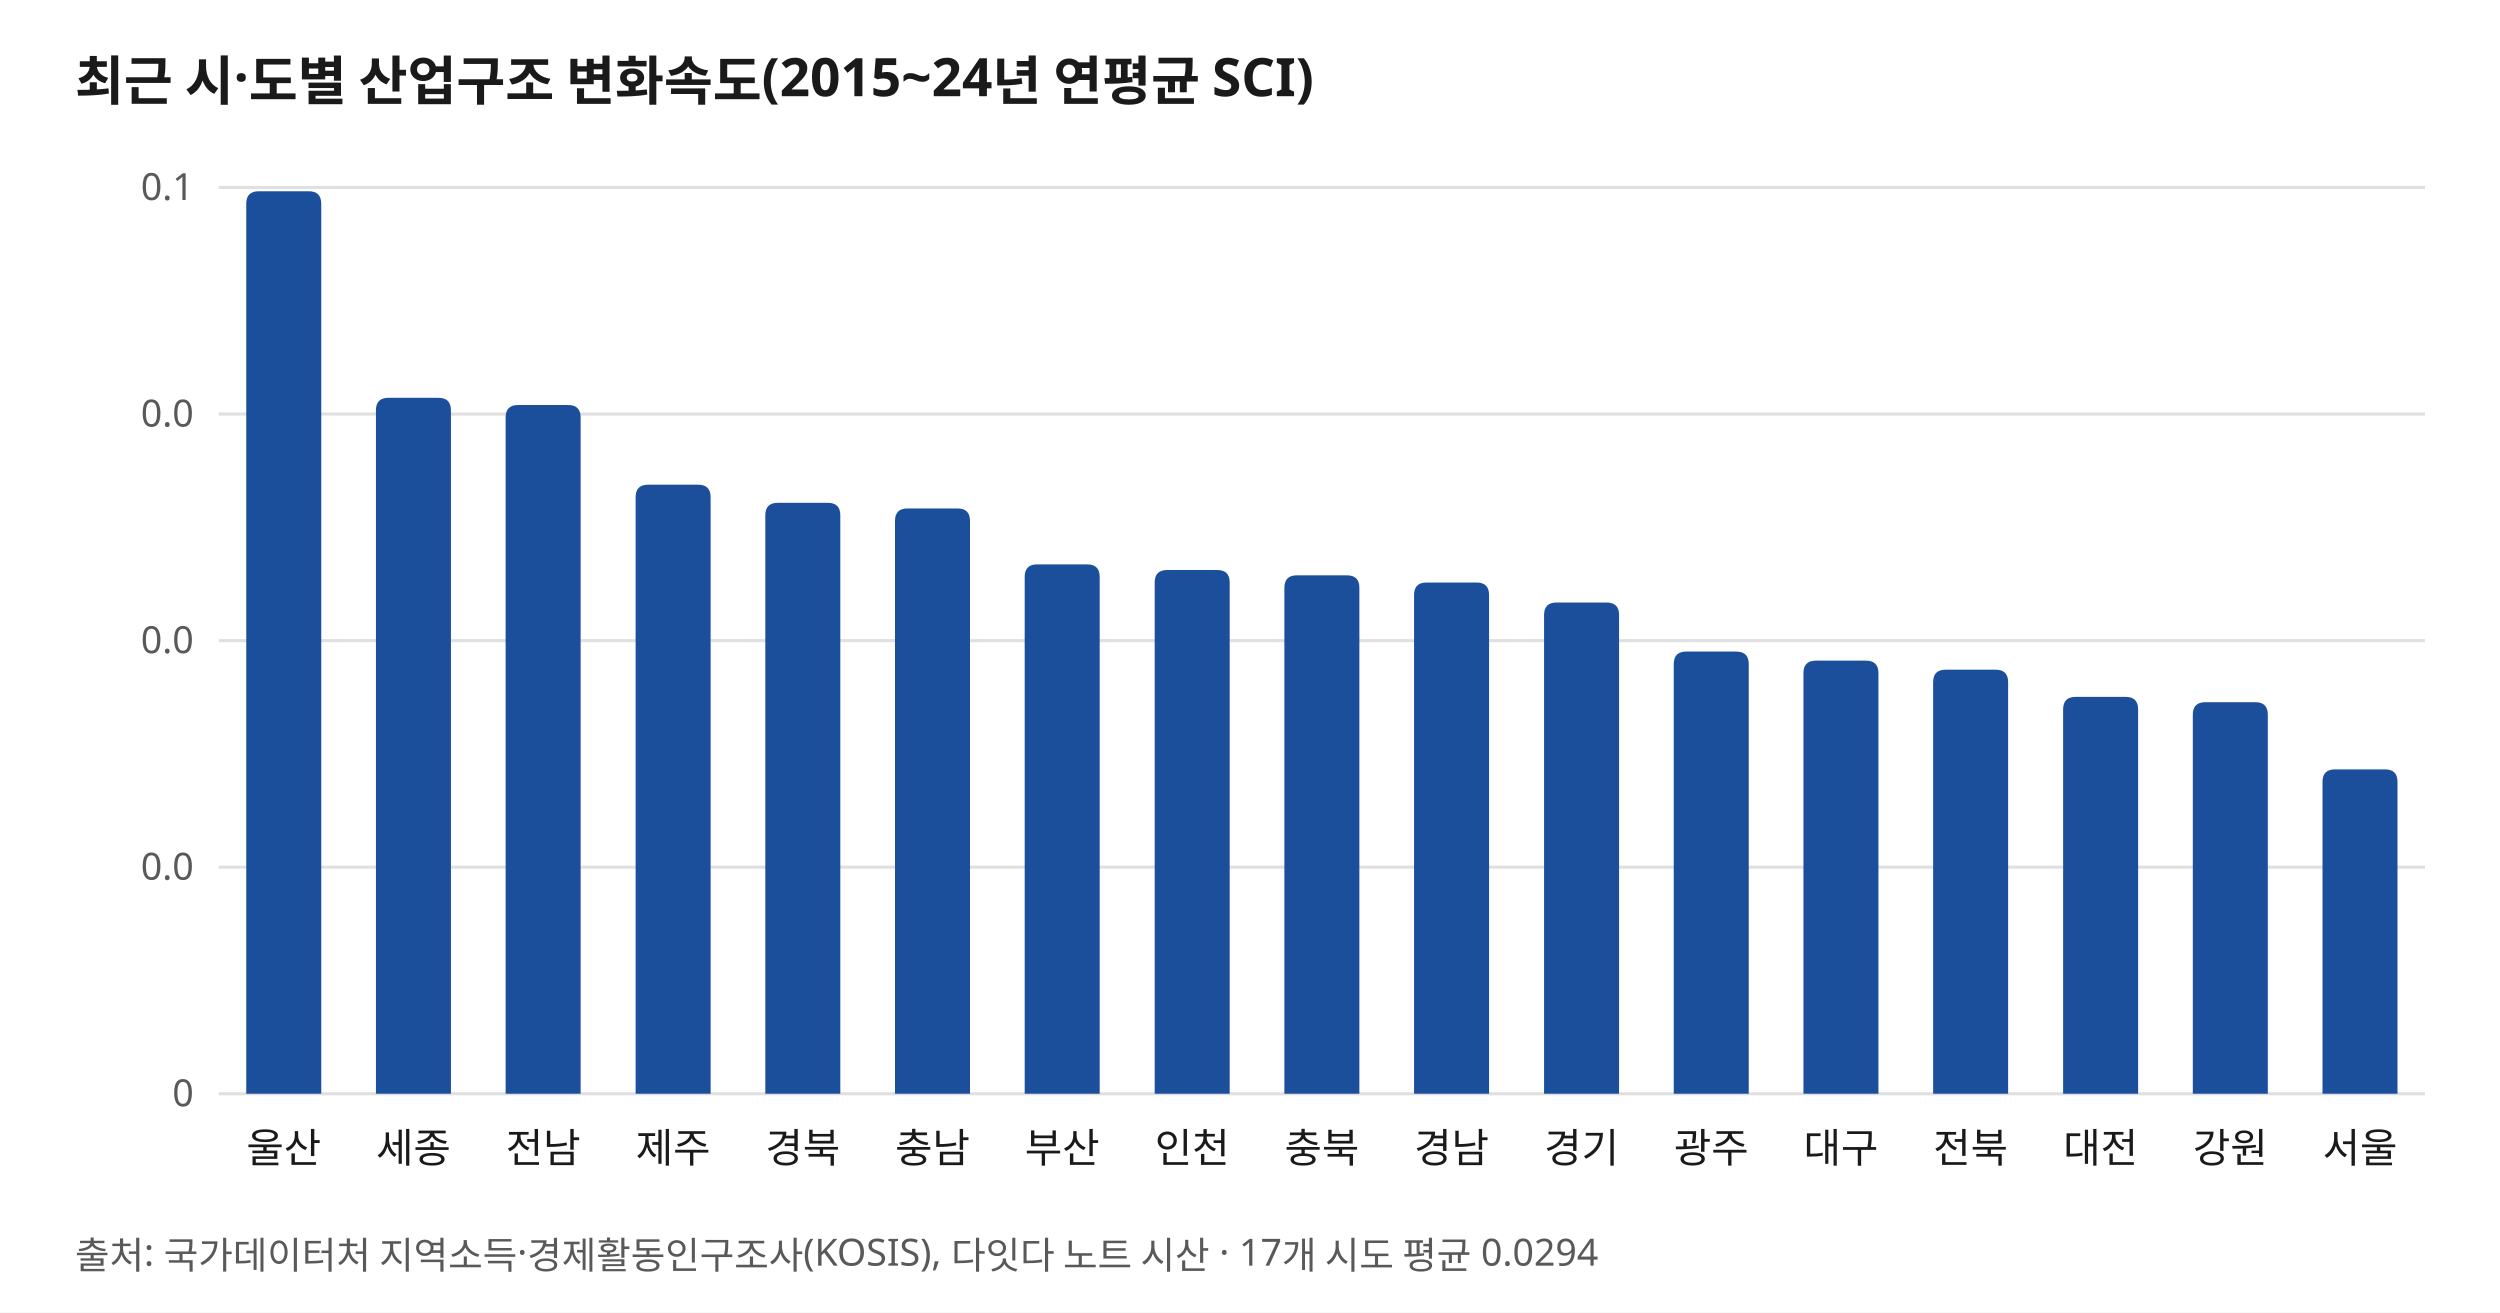
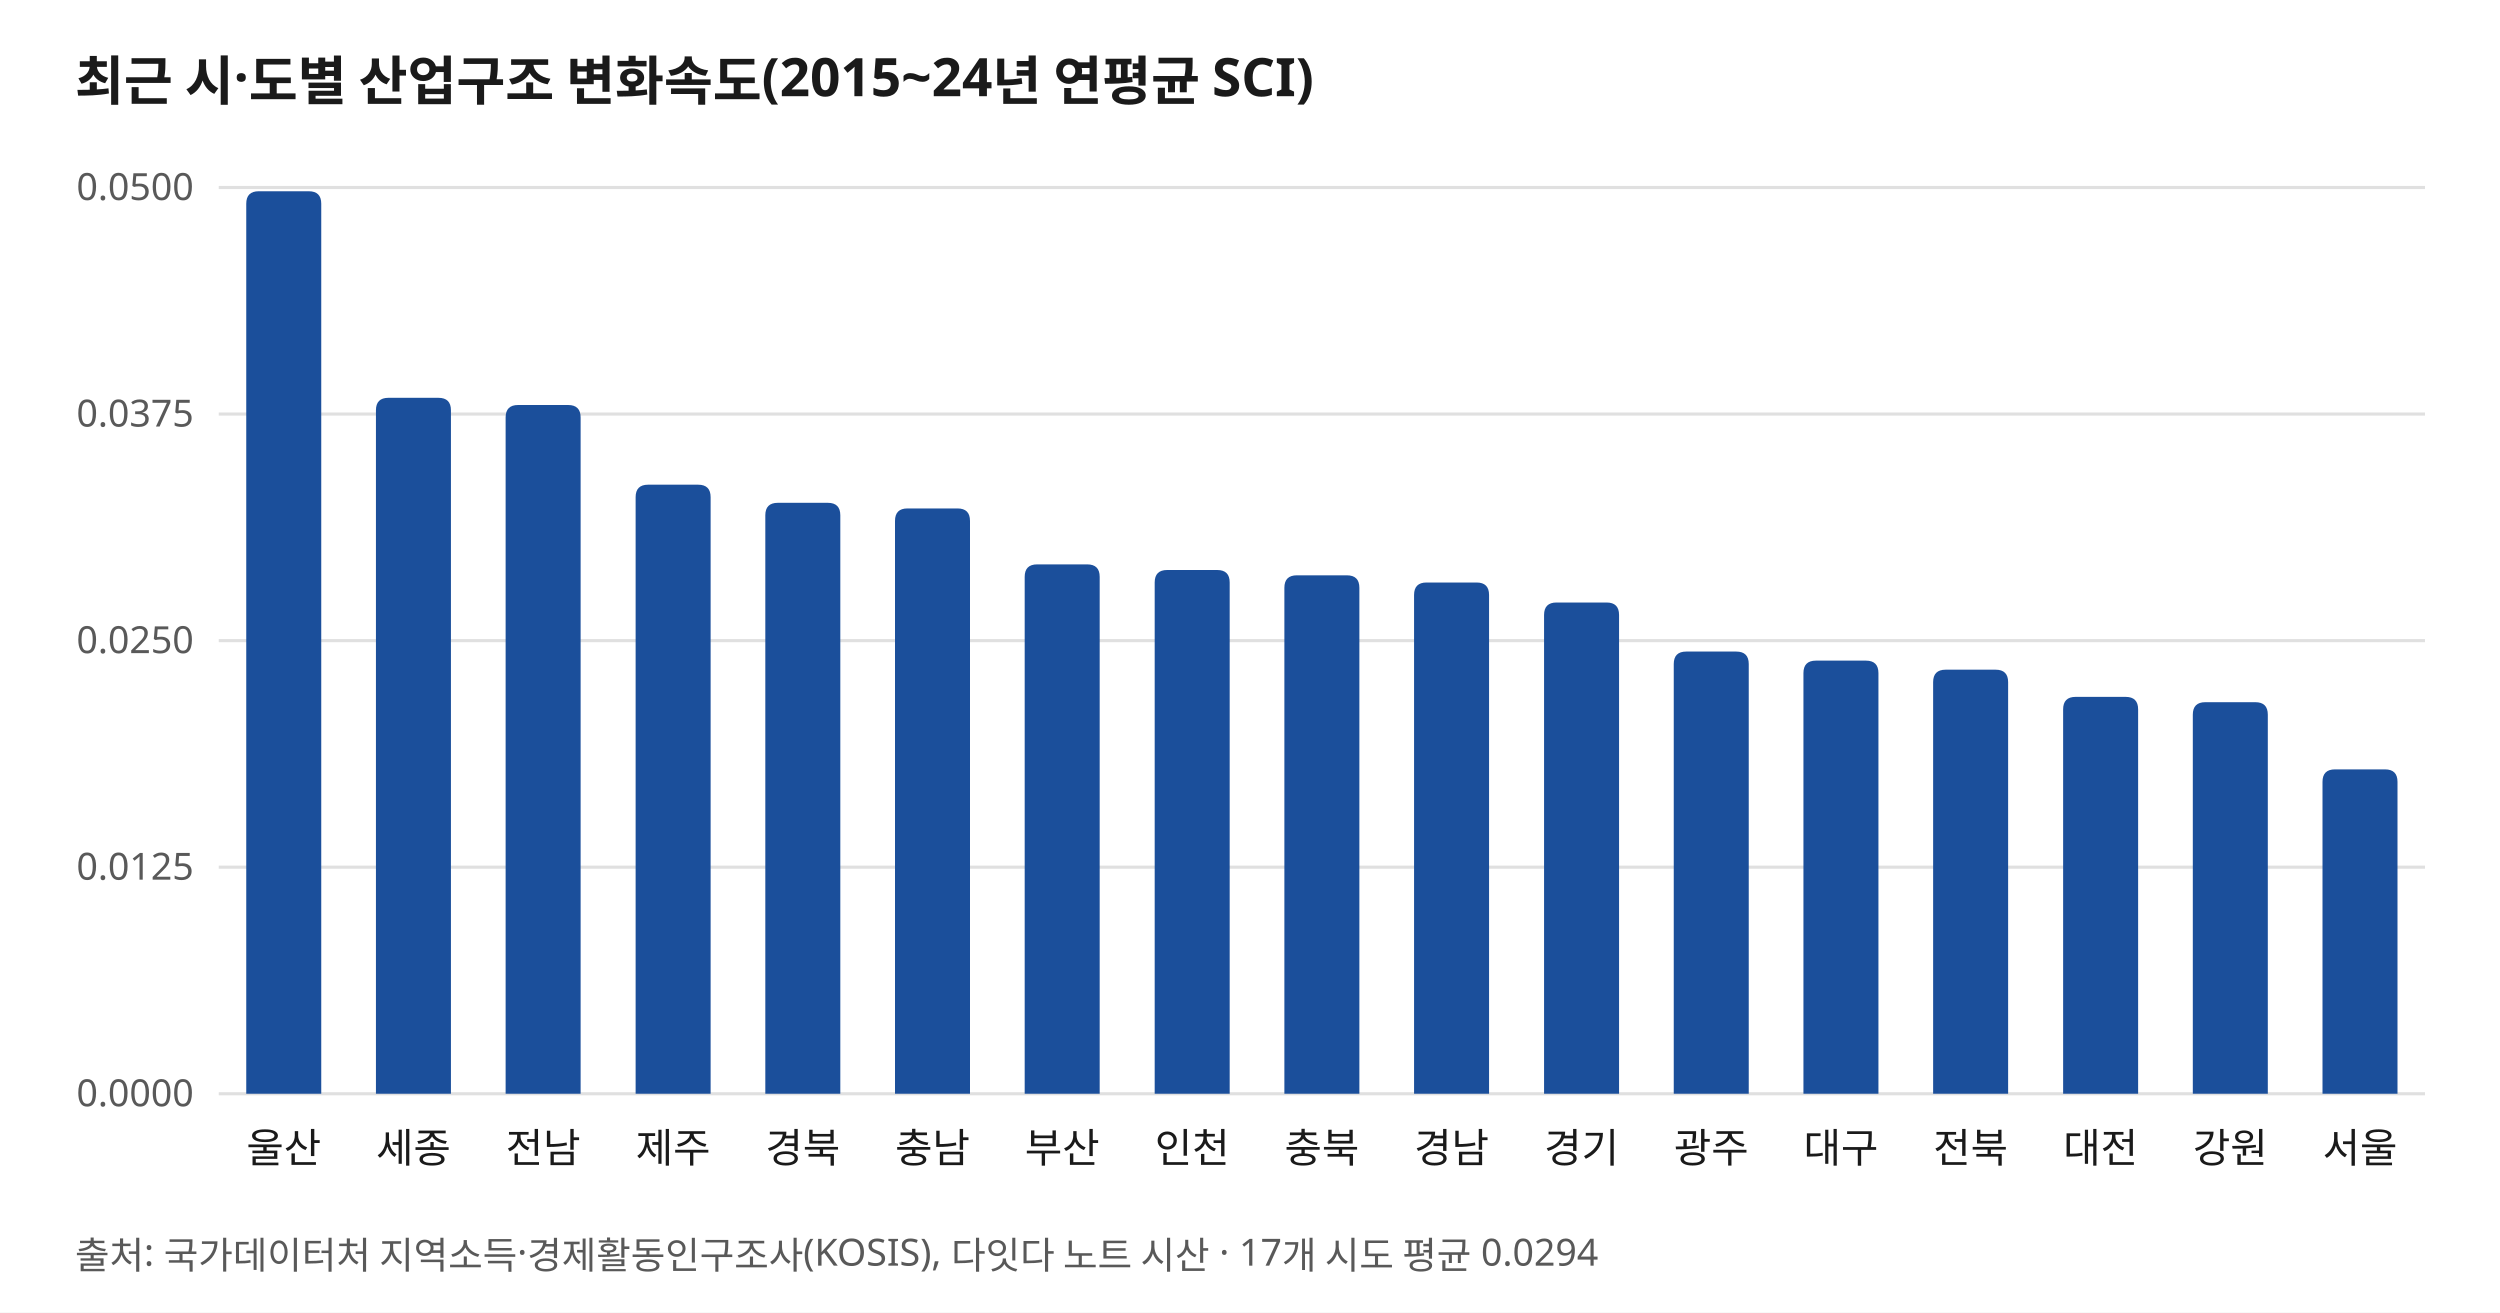
<svg xmlns="http://www.w3.org/2000/svg" width="800" height="420" viewBox="0 0 800 420" role="img" aria-label="최근 시·도별 산업구조 변화속도(2015~24년 연평균 SCI)">
  <rect width="800" height="420" fill="#ffffff" />
  <text x="24.0" y="32.0" font-size="17" fill="#1a1a1a" text-anchor="start" font-weight="700" font-family="'Pretendard Variable',Pretendard,'Malgun Gothic','Apple SD Gothic Neo',sans-serif">최근 시·도별 산업구조 변화속도(2015~24년 연평균 SCI)</text>
  <line x1="70" y1="350.0" x2="776" y2="350.0" stroke="#e0e0e0" stroke-width="1" />
-   <text x="62.0" y="354.0" font-size="12" fill="#595959" text-anchor="end" font-weight="400" font-family="'Pretendard Variable',Pretendard,'Malgun Gothic','Apple SD Gothic Neo',sans-serif">0</text>
+   <text x="62.0" y="354.0" font-size="12" fill="#595959" text-anchor="end" font-weight="400" font-family="'Pretendard Variable',Pretendard,'Malgun Gothic','Apple SD Gothic Neo',sans-serif">0.0000</text>
  <line x1="70" y1="277.5" x2="776" y2="277.5" stroke="#e0e0e0" stroke-width="1" />
-   <text x="62.0" y="281.5" font-size="12" fill="#595959" text-anchor="end" font-weight="400" font-family="'Pretendard Variable',Pretendard,'Malgun Gothic','Apple SD Gothic Neo',sans-serif">0.0</text>
+   <text x="62.0" y="281.5" font-size="12" fill="#595959" text-anchor="end" font-weight="400" font-family="'Pretendard Variable',Pretendard,'Malgun Gothic','Apple SD Gothic Neo',sans-serif">0.0125</text>
  <line x1="70" y1="205.0" x2="776" y2="205.0" stroke="#e0e0e0" stroke-width="1" />
-   <text x="62.0" y="209.0" font-size="12" fill="#595959" text-anchor="end" font-weight="400" font-family="'Pretendard Variable',Pretendard,'Malgun Gothic','Apple SD Gothic Neo',sans-serif">0.0</text>
+   <text x="62.0" y="209.0" font-size="12" fill="#595959" text-anchor="end" font-weight="400" font-family="'Pretendard Variable',Pretendard,'Malgun Gothic','Apple SD Gothic Neo',sans-serif">0.0250</text>
  <line x1="70" y1="132.5" x2="776" y2="132.5" stroke="#e0e0e0" stroke-width="1" />
-   <text x="62.0" y="136.5" font-size="12" fill="#595959" text-anchor="end" font-weight="400" font-family="'Pretendard Variable',Pretendard,'Malgun Gothic','Apple SD Gothic Neo',sans-serif">0.0</text>
+   <text x="62.0" y="136.5" font-size="12" fill="#595959" text-anchor="end" font-weight="400" font-family="'Pretendard Variable',Pretendard,'Malgun Gothic','Apple SD Gothic Neo',sans-serif">0.0375</text>
  <line x1="70" y1="60.0" x2="776" y2="60.0" stroke="#e0e0e0" stroke-width="1" />
-   <text x="62.0" y="64.0" font-size="12" fill="#595959" text-anchor="end" font-weight="400" font-family="'Pretendard Variable',Pretendard,'Malgun Gothic','Apple SD Gothic Neo',sans-serif">0.1</text>
+   <text x="62.0" y="64.0" font-size="12" fill="#595959" text-anchor="end" font-weight="400" font-family="'Pretendard Variable',Pretendard,'Malgun Gothic','Apple SD Gothic Neo',sans-serif">0.0500</text>
  <path d="M78.8,350.0 v-284.8 q0,-4 4,-4 h16.0 q4,0 4,4 v284.8 z" fill="#1B4F9B" />
  <text x="90.8" y="372.0" font-size="13" fill="#1a1a1a" text-anchor="middle" font-weight="400" font-family="'Pretendard Variable',Pretendard,'Malgun Gothic','Apple SD Gothic Neo',sans-serif">울산</text>
  <path d="M120.3,350.0 v-218.7 q0,-4 4,-4 h16.0 q4,0 4,4 v218.7 z" fill="#1B4F9B" />
  <text x="132.3" y="372.0" font-size="13" fill="#1a1a1a" text-anchor="middle" font-weight="400" font-family="'Pretendard Variable',Pretendard,'Malgun Gothic','Apple SD Gothic Neo',sans-serif">세종</text>
  <path d="M161.8,350.0 v-216.4 q0,-4 4,-4 h16.0 q4,0 4,4 v216.4 z" fill="#1B4F9B" />
  <text x="173.8" y="372.0" font-size="13" fill="#1a1a1a" text-anchor="middle" font-weight="400" font-family="'Pretendard Variable',Pretendard,'Malgun Gothic','Apple SD Gothic Neo',sans-serif">전남</text>
  <path d="M203.4,350.0 v-190.9 q0,-4 4,-4 h16.0 q4,0 4,4 v190.9 z" fill="#1B4F9B" />
  <text x="215.4" y="372.0" font-size="13" fill="#1a1a1a" text-anchor="middle" font-weight="400" font-family="'Pretendard Variable',Pretendard,'Malgun Gothic','Apple SD Gothic Neo',sans-serif">제주</text>
  <path d="M244.9,350.0 v-185.1 q0,-4 4,-4 h16.0 q4,0 4,4 v185.1 z" fill="#1B4F9B" />
  <text x="256.9" y="372.0" font-size="13" fill="#1a1a1a" text-anchor="middle" font-weight="400" font-family="'Pretendard Variable',Pretendard,'Malgun Gothic','Apple SD Gothic Neo',sans-serif">경북</text>
  <path d="M286.4,350.0 v-183.3 q0,-4 4,-4 h16.0 q4,0 4,4 v183.3 z" fill="#1B4F9B" />
  <text x="298.4" y="372.0" font-size="13" fill="#1a1a1a" text-anchor="middle" font-weight="400" font-family="'Pretendard Variable',Pretendard,'Malgun Gothic','Apple SD Gothic Neo',sans-serif">충남</text>
  <path d="M327.9,350.0 v-165.4 q0,-4 4,-4 h16.0 q4,0 4,4 v165.4 z" fill="#1B4F9B" />
  <text x="339.9" y="372.0" font-size="13" fill="#1a1a1a" text-anchor="middle" font-weight="400" font-family="'Pretendard Variable',Pretendard,'Malgun Gothic','Apple SD Gothic Neo',sans-serif">부산</text>
  <path d="M369.5,350.0 v-163.6 q0,-4 4,-4 h16.0 q4,0 4,4 v163.6 z" fill="#1B4F9B" />
  <text x="381.5" y="372.0" font-size="13" fill="#1a1a1a" text-anchor="middle" font-weight="400" font-family="'Pretendard Variable',Pretendard,'Malgun Gothic','Apple SD Gothic Neo',sans-serif">인천</text>
  <path d="M411.0,350.0 v-161.9 q0,-4 4,-4 h16.0 q4,0 4,4 v161.9 z" fill="#1B4F9B" />
  <text x="423.0" y="372.0" font-size="13" fill="#1a1a1a" text-anchor="middle" font-weight="400" font-family="'Pretendard Variable',Pretendard,'Malgun Gothic','Apple SD Gothic Neo',sans-serif">충북</text>
  <path d="M452.5,350.0 v-159.6 q0,-4 4,-4 h16.0 q4,0 4,4 v159.6 z" fill="#1B4F9B" />
  <text x="464.5" y="372.0" font-size="13" fill="#1a1a1a" text-anchor="middle" font-weight="400" font-family="'Pretendard Variable',Pretendard,'Malgun Gothic','Apple SD Gothic Neo',sans-serif">경남</text>
  <path d="M494.1,350.0 v-153.2 q0,-4 4,-4 h16.0 q4,0 4,4 v153.2 z" fill="#1B4F9B" />
  <text x="506.1" y="372.0" font-size="13" fill="#1a1a1a" text-anchor="middle" font-weight="400" font-family="'Pretendard Variable',Pretendard,'Malgun Gothic','Apple SD Gothic Neo',sans-serif">경기</text>
  <path d="M535.6,350.0 v-137.5 q0,-4 4,-4 h16.0 q4,0 4,4 v137.5 z" fill="#1B4F9B" />
  <text x="547.6" y="372.0" font-size="13" fill="#1a1a1a" text-anchor="middle" font-weight="400" font-family="'Pretendard Variable',Pretendard,'Malgun Gothic','Apple SD Gothic Neo',sans-serif">광주</text>
  <path d="M577.1,350.0 v-134.6 q0,-4 4,-4 h16.0 q4,0 4,4 v134.6 z" fill="#1B4F9B" />
  <text x="589.1" y="372.0" font-size="13" fill="#1a1a1a" text-anchor="middle" font-weight="400" font-family="'Pretendard Variable',Pretendard,'Malgun Gothic','Apple SD Gothic Neo',sans-serif">대구</text>
  <path d="M618.6,350.0 v-131.7 q0,-4 4,-4 h16.0 q4,0 4,4 v131.7 z" fill="#1B4F9B" />
  <text x="630.6" y="372.0" font-size="13" fill="#1a1a1a" text-anchor="middle" font-weight="400" font-family="'Pretendard Variable',Pretendard,'Malgun Gothic','Apple SD Gothic Neo',sans-serif">전북</text>
  <path d="M660.2,350.0 v-123.0 q0,-4 4,-4 h16.0 q4,0 4,4 v123.0 z" fill="#1B4F9B" />
  <text x="672.2" y="372.0" font-size="13" fill="#1a1a1a" text-anchor="middle" font-weight="400" font-family="'Pretendard Variable',Pretendard,'Malgun Gothic','Apple SD Gothic Neo',sans-serif">대전</text>
  <path d="M701.7,350.0 v-121.3 q0,-4 4,-4 h16.0 q4,0 4,4 v121.3 z" fill="#1B4F9B" />
  <text x="713.7" y="372.0" font-size="13" fill="#1a1a1a" text-anchor="middle" font-weight="400" font-family="'Pretendard Variable',Pretendard,'Malgun Gothic','Apple SD Gothic Neo',sans-serif">강원</text>
  <path d="M743.2,350.0 v-99.8 q0,-4 4,-4 h16.0 q4,0 4,4 v99.8 z" fill="#1B4F9B" />
  <text x="755.2" y="372.0" font-size="13" fill="#1a1a1a" text-anchor="middle" font-weight="400" font-family="'Pretendard Variable',Pretendard,'Malgun Gothic','Apple SD Gothic Neo',sans-serif">서울</text>
  <text x="776.0" y="384.0" font-size="12" fill="#595959" text-anchor="end" font-weight="400" font-family="'Pretendard Variable',Pretendard,'Malgun Gothic','Apple SD Gothic Neo',sans-serif" />
  <text x="24.0" y="406.0" font-size="12" fill="#595959" text-anchor="start" font-weight="400" font-family="'Pretendard Variable',Pretendard,'Malgun Gothic','Apple SD Gothic Neo',sans-serif">출처: 국가데이터처 지역소득·경제활동인구조사(KOSIS), 다잇다 노트 시산 · 17개 시도 평균 0.0294</text>
</svg>
